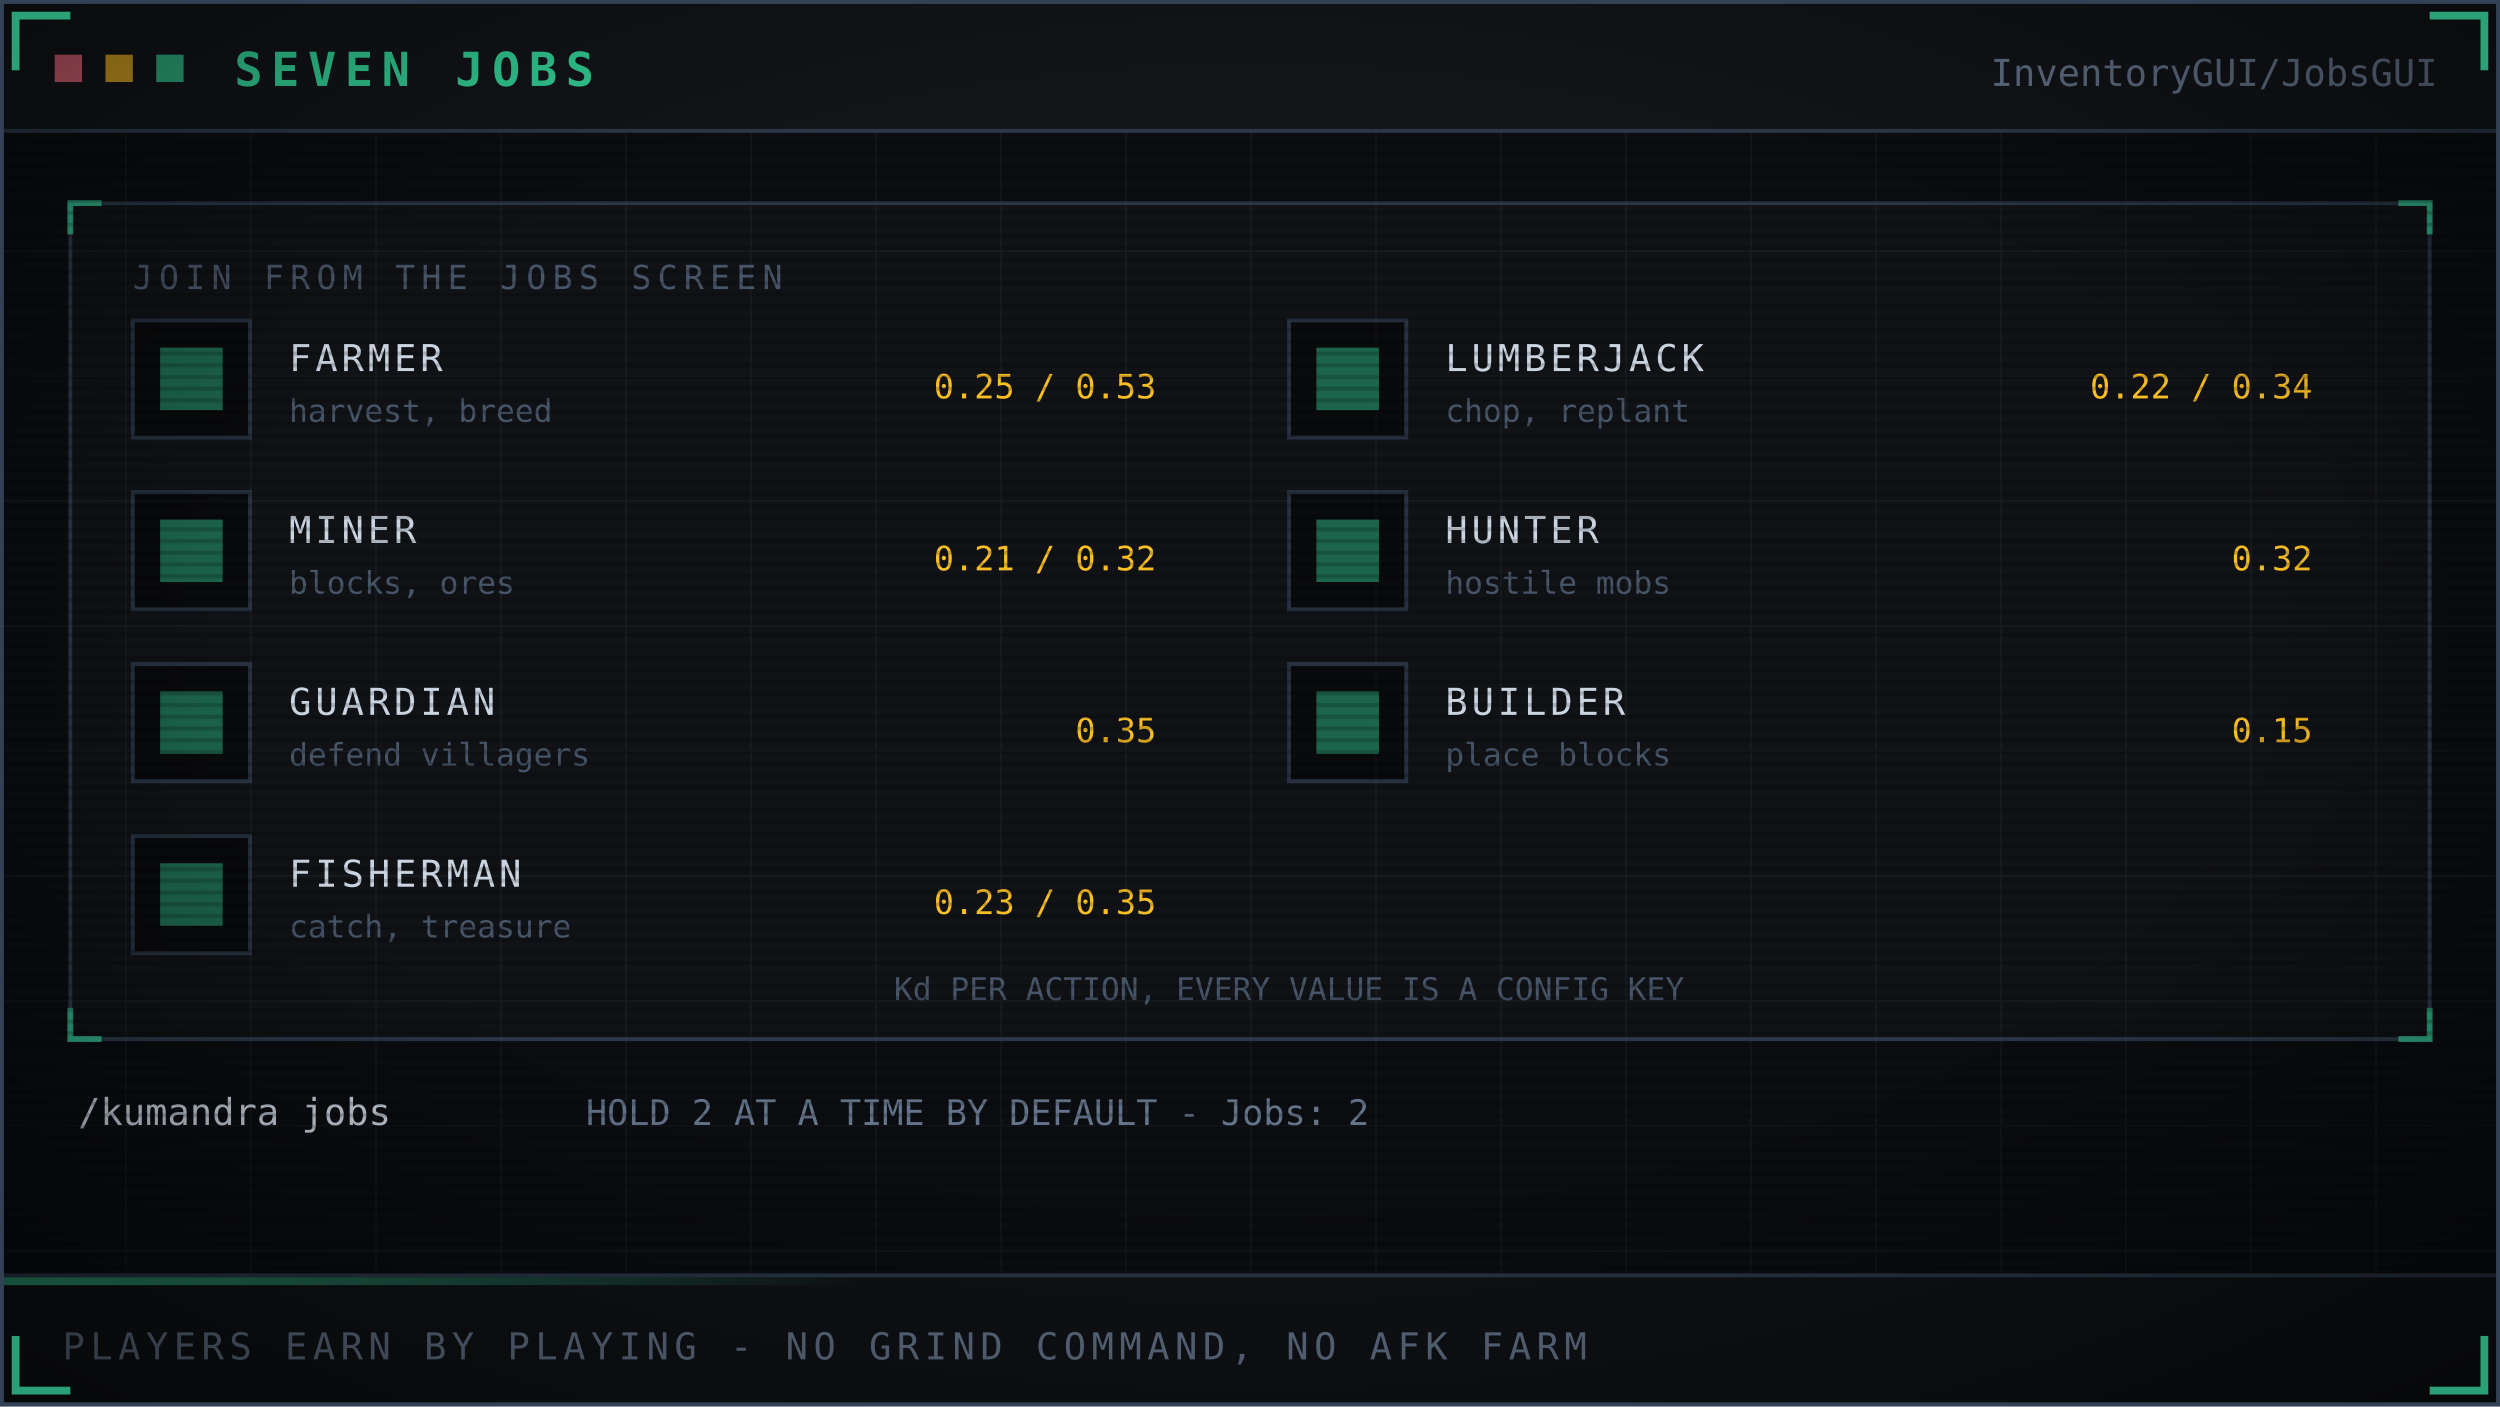
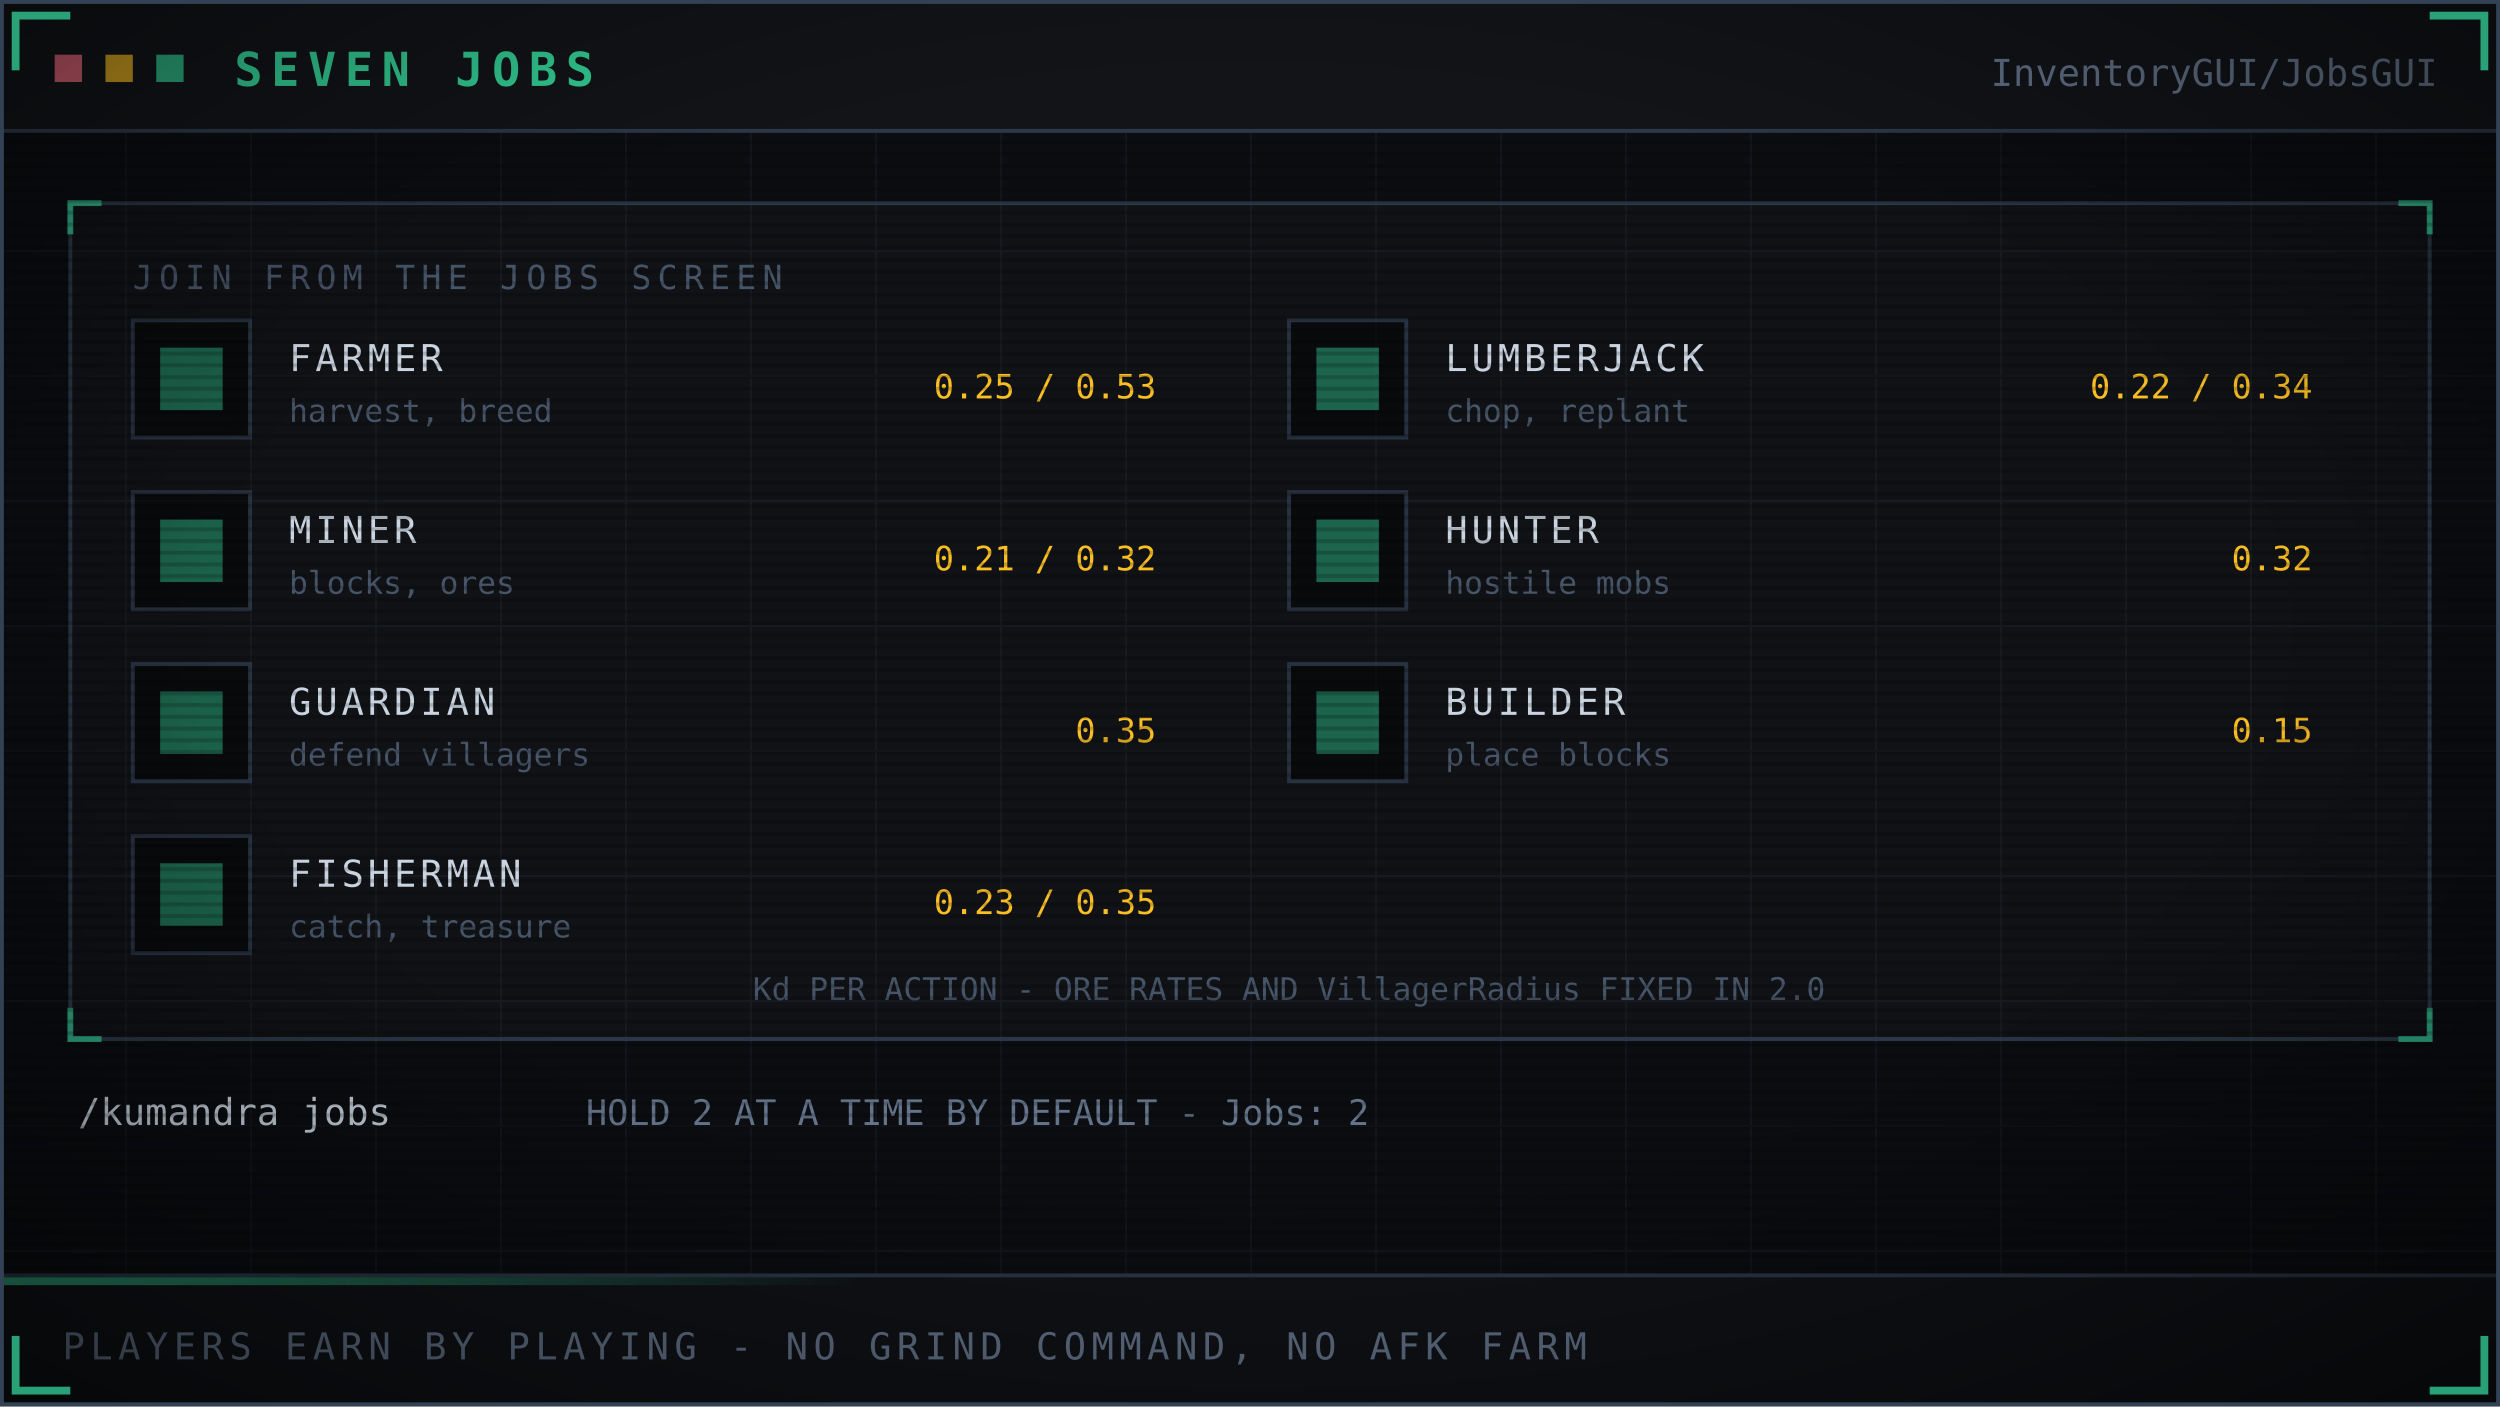
<svg xmlns="http://www.w3.org/2000/svg" viewBox="0 0 640 360" width="640" height="360" role="img" aria-label="SEVEN JOBS">
  <defs>
    <pattern id="grid" width="32" height="32" patternUnits="userSpaceOnUse">
      <path d="M32 0H0V32" fill="none" stroke="#94a3b8" stroke-opacity="0.055" />
    </pattern>
    <pattern id="scan" width="3" height="3" patternUnits="userSpaceOnUse">
      <rect width="3" height="1" fill="#000" fill-opacity="0.18" />
    </pattern>
    <radialGradient id="vig" cx="50%" cy="45%" r="72%">
      <stop offset="55%" stop-color="#000" stop-opacity="0" />
      <stop offset="100%" stop-color="#000" stop-opacity="0.55" />
    </radialGradient>
    <linearGradient id="rule" x1="0" y1="0" x2="1" y2="0">
      <stop offset="0%" stop-color="#34d399" stop-opacity="0.7" />
      <stop offset="100%" stop-color="#34d399" stop-opacity="0" />
    </linearGradient>
  </defs>
  <rect x="0" y="0" width="640" height="360" fill="#0b0d11" fill-opacity="1" />
  <rect x="0" y="34" width="640" height="292" fill="url(#grid)" fill-opacity="1" />
  <rect x="0" y="0" width="640" height="34" fill="rgba(255,255,255,0.03)" fill-opacity="1" />
  <rect x="0" y="33" width="640" height="1" fill="#334155" fill-opacity="0.8" />
  <rect x="14" y="14" width="7" height="7" fill="#fb7185" fill-opacity="0.8" />
  <rect x="27" y="14" width="7" height="7" fill="#fbbf24" fill-opacity="0.8" />
  <rect x="40" y="14" width="7" height="7" fill="#34d399" fill-opacity="0.8" />
  <text x="60" y="22" font-family="ui-monospace,'Cascadia Mono',Consolas,'DejaVu Sans Mono',monospace" font-size="12" font-weight="700" fill="#34d399" fill-opacity="1" text-anchor="start" letter-spacing="2.2">SEVEN JOBS</text>
  <text x="624" y="22" font-family="ui-monospace,'Cascadia Mono',Consolas,'DejaVu Sans Mono',monospace" font-size="9.5" font-weight="400" fill="#64748b" fill-opacity="1" text-anchor="end">InventoryGUI/JobsGUI</text>
  <rect x="18" y="52" width="604" height="214" fill="rgba(255,255,255,0.02)" fill-opacity="1" stroke="#334155" stroke-opacity="0.8" stroke-width="1" />
  <path d="M18 60V52H26" fill="none" stroke="#34d399" stroke-width="1.5" stroke-opacity="0.75" />
  <path d="M614 52H622V60" fill="none" stroke="#34d399" stroke-width="1.5" stroke-opacity="0.75" />
  <path d="M18 258V266H26" fill="none" stroke="#34d399" stroke-width="1.5" stroke-opacity="0.75" />
  <path d="M614 266H622V258" fill="none" stroke="#34d399" stroke-width="1.5" stroke-opacity="0.75" />
  <text x="34" y="74" font-family="ui-monospace,'Cascadia Mono',Consolas,'DejaVu Sans Mono',monospace" font-size="8.5" font-weight="400" fill="#475569" fill-opacity="1" text-anchor="start" letter-spacing="1.6">JOIN FROM THE JOBS SCREEN</text>
  <rect x="34" y="82" width="30" height="30" fill="rgba(0,0,0,0.45)" fill-opacity="1" stroke="#334155" stroke-opacity="0.7" stroke-width="1" />
  <rect x="41" y="89" width="16" height="16" fill="#34d399" fill-opacity="0.45" />
  <text x="74" y="95" font-family="ui-monospace,'Cascadia Mono',Consolas,'DejaVu Sans Mono',monospace" font-size="9.5" font-weight="400" fill="#cbd5e1" fill-opacity="1" text-anchor="start" letter-spacing="1">FARMER</text>
  <text x="74" y="108" font-family="ui-monospace,'Cascadia Mono',Consolas,'DejaVu Sans Mono',monospace" font-size="8" font-weight="400" fill="#475569" fill-opacity="1" text-anchor="start">harvest, breed</text>
  <text x="296" y="102" font-family="ui-monospace,'Cascadia Mono',Consolas,'DejaVu Sans Mono',monospace" font-size="8.6" font-weight="400" fill="#fbbf24" fill-opacity="1" text-anchor="end">0.25 / 0.53</text>
  <rect x="330" y="82" width="30" height="30" fill="rgba(0,0,0,0.45)" fill-opacity="1" stroke="#334155" stroke-opacity="0.7" stroke-width="1" />
  <rect x="337" y="89" width="16" height="16" fill="#34d399" fill-opacity="0.45" />
  <text x="370" y="95" font-family="ui-monospace,'Cascadia Mono',Consolas,'DejaVu Sans Mono',monospace" font-size="9.5" font-weight="400" fill="#cbd5e1" fill-opacity="1" text-anchor="start" letter-spacing="1">LUMBERJACK</text>
  <text x="370" y="108" font-family="ui-monospace,'Cascadia Mono',Consolas,'DejaVu Sans Mono',monospace" font-size="8" font-weight="400" fill="#475569" fill-opacity="1" text-anchor="start">chop, replant</text>
  <text x="592" y="102" font-family="ui-monospace,'Cascadia Mono',Consolas,'DejaVu Sans Mono',monospace" font-size="8.6" font-weight="400" fill="#fbbf24" fill-opacity="1" text-anchor="end">0.22 / 0.34</text>
  <rect x="34" y="126" width="30" height="30" fill="rgba(0,0,0,0.45)" fill-opacity="1" stroke="#334155" stroke-opacity="0.7" stroke-width="1" />
  <rect x="41" y="133" width="16" height="16" fill="#34d399" fill-opacity="0.45" />
  <text x="74" y="139" font-family="ui-monospace,'Cascadia Mono',Consolas,'DejaVu Sans Mono',monospace" font-size="9.5" font-weight="400" fill="#cbd5e1" fill-opacity="1" text-anchor="start" letter-spacing="1">MINER</text>
  <text x="74" y="152" font-family="ui-monospace,'Cascadia Mono',Consolas,'DejaVu Sans Mono',monospace" font-size="8" font-weight="400" fill="#475569" fill-opacity="1" text-anchor="start">blocks, ores</text>
  <text x="296" y="146" font-family="ui-monospace,'Cascadia Mono',Consolas,'DejaVu Sans Mono',monospace" font-size="8.6" font-weight="400" fill="#fbbf24" fill-opacity="1" text-anchor="end">0.21 / 0.32</text>
  <rect x="330" y="126" width="30" height="30" fill="rgba(0,0,0,0.45)" fill-opacity="1" stroke="#334155" stroke-opacity="0.7" stroke-width="1" />
  <rect x="337" y="133" width="16" height="16" fill="#34d399" fill-opacity="0.45" />
  <text x="370" y="139" font-family="ui-monospace,'Cascadia Mono',Consolas,'DejaVu Sans Mono',monospace" font-size="9.5" font-weight="400" fill="#cbd5e1" fill-opacity="1" text-anchor="start" letter-spacing="1">HUNTER</text>
  <text x="370" y="152" font-family="ui-monospace,'Cascadia Mono',Consolas,'DejaVu Sans Mono',monospace" font-size="8" font-weight="400" fill="#475569" fill-opacity="1" text-anchor="start">hostile mobs</text>
  <text x="592" y="146" font-family="ui-monospace,'Cascadia Mono',Consolas,'DejaVu Sans Mono',monospace" font-size="8.6" font-weight="400" fill="#fbbf24" fill-opacity="1" text-anchor="end">0.32</text>
  <rect x="34" y="170" width="30" height="30" fill="rgba(0,0,0,0.45)" fill-opacity="1" stroke="#334155" stroke-opacity="0.7" stroke-width="1" />
  <rect x="41" y="177" width="16" height="16" fill="#34d399" fill-opacity="0.45" />
  <text x="74" y="183" font-family="ui-monospace,'Cascadia Mono',Consolas,'DejaVu Sans Mono',monospace" font-size="9.5" font-weight="400" fill="#cbd5e1" fill-opacity="1" text-anchor="start" letter-spacing="1">GUARDIAN</text>
  <text x="74" y="196" font-family="ui-monospace,'Cascadia Mono',Consolas,'DejaVu Sans Mono',monospace" font-size="8" font-weight="400" fill="#475569" fill-opacity="1" text-anchor="start">defend villagers</text>
  <text x="296" y="190" font-family="ui-monospace,'Cascadia Mono',Consolas,'DejaVu Sans Mono',monospace" font-size="8.6" font-weight="400" fill="#fbbf24" fill-opacity="1" text-anchor="end">0.35</text>
  <rect x="330" y="170" width="30" height="30" fill="rgba(0,0,0,0.45)" fill-opacity="1" stroke="#334155" stroke-opacity="0.7" stroke-width="1" />
  <rect x="337" y="177" width="16" height="16" fill="#34d399" fill-opacity="0.45" />
  <text x="370" y="183" font-family="ui-monospace,'Cascadia Mono',Consolas,'DejaVu Sans Mono',monospace" font-size="9.5" font-weight="400" fill="#cbd5e1" fill-opacity="1" text-anchor="start" letter-spacing="1">BUILDER</text>
  <text x="370" y="196" font-family="ui-monospace,'Cascadia Mono',Consolas,'DejaVu Sans Mono',monospace" font-size="8" font-weight="400" fill="#475569" fill-opacity="1" text-anchor="start">place blocks</text>
  <text x="592" y="190" font-family="ui-monospace,'Cascadia Mono',Consolas,'DejaVu Sans Mono',monospace" font-size="8.6" font-weight="400" fill="#fbbf24" fill-opacity="1" text-anchor="end">0.15</text>
  <rect x="34" y="214" width="30" height="30" fill="rgba(0,0,0,0.45)" fill-opacity="1" stroke="#334155" stroke-opacity="0.7" stroke-width="1" />
  <rect x="41" y="221" width="16" height="16" fill="#34d399" fill-opacity="0.45" />
  <text x="74" y="227" font-family="ui-monospace,'Cascadia Mono',Consolas,'DejaVu Sans Mono',monospace" font-size="9.5" font-weight="400" fill="#cbd5e1" fill-opacity="1" text-anchor="start" letter-spacing="1">FISHERMAN</text>
  <text x="74" y="240" font-family="ui-monospace,'Cascadia Mono',Consolas,'DejaVu Sans Mono',monospace" font-size="8" font-weight="400" fill="#475569" fill-opacity="1" text-anchor="start">catch, treasure</text>
  <text x="296" y="234" font-family="ui-monospace,'Cascadia Mono',Consolas,'DejaVu Sans Mono',monospace" font-size="8.6" font-weight="400" fill="#fbbf24" fill-opacity="1" text-anchor="end">0.23 / 0.35</text>
-   <text x="330" y="256" font-family="ui-monospace,'Cascadia Mono',Consolas,'DejaVu Sans Mono',monospace" font-size="8" font-weight="400" fill="#475569" fill-opacity="1" text-anchor="middle">Kd PER ACTION, EVERY VALUE IS A CONFIG KEY</text>
+   <text x="330" y="256" font-family="ui-monospace,'Cascadia Mono',Consolas,'DejaVu Sans Mono',monospace" font-size="8" font-weight="400" fill="#475569" fill-opacity="1" text-anchor="middle">Kd PER ACTION - ORE RATES AND VillagerRadius FIXED IN 2.0</text>
  <text x="20" y="288" font-family="ui-monospace,'Cascadia Mono',Consolas,'DejaVu Sans Mono',monospace" font-size="9.5" font-weight="400" fill="#cbd5e1" fill-opacity="1" text-anchor="start">/kumandra jobs</text>
  <text x="150" y="288" font-family="ui-monospace,'Cascadia Mono',Consolas,'DejaVu Sans Mono',monospace" font-size="9" font-weight="400" fill="#64748b" fill-opacity="1" text-anchor="start">HOLD 2 AT A TIME BY DEFAULT - Jobs: 2</text>
  <rect x="0" y="326" width="640" height="1" fill="#334155" fill-opacity="0.8" />
  <rect x="0" y="327" width="640" height="33" fill="rgba(255,255,255,0.02)" fill-opacity="1" />
  <rect x="0" y="327" width="220" height="2" fill="url(#rule)" fill-opacity="1" />
  <text x="16" y="348" font-family="ui-monospace,'Cascadia Mono',Consolas,'DejaVu Sans Mono',monospace" font-size="9.5" font-weight="400" fill="#64748b" fill-opacity="1" text-anchor="start" letter-spacing="1.4">PLAYERS EARN BY PLAYING - NO GRIND COMMAND, NO AFK FARM</text>
  <rect x="0" y="34" width="640" height="292" fill="url(#scan)" fill-opacity="1" />
  <rect x="0" y="0" width="640" height="360" fill="url(#vig)" fill-opacity="1" />
  <rect x="0.5" y="0.5" width="639" height="359" fill="none" fill-opacity="1" stroke="#334155" stroke-opacity="1" stroke-width="1" />
  <path d="M4 18V4H18" fill="none" stroke="#34d399" stroke-width="2" stroke-opacity="0.75" />
  <path d="M622 4H636V18" fill="none" stroke="#34d399" stroke-width="2" stroke-opacity="0.75" />
  <path d="M4 342V356H18" fill="none" stroke="#34d399" stroke-width="2" stroke-opacity="0.75" />
  <path d="M622 356H636V342" fill="none" stroke="#34d399" stroke-width="2" stroke-opacity="0.75" />
</svg>
